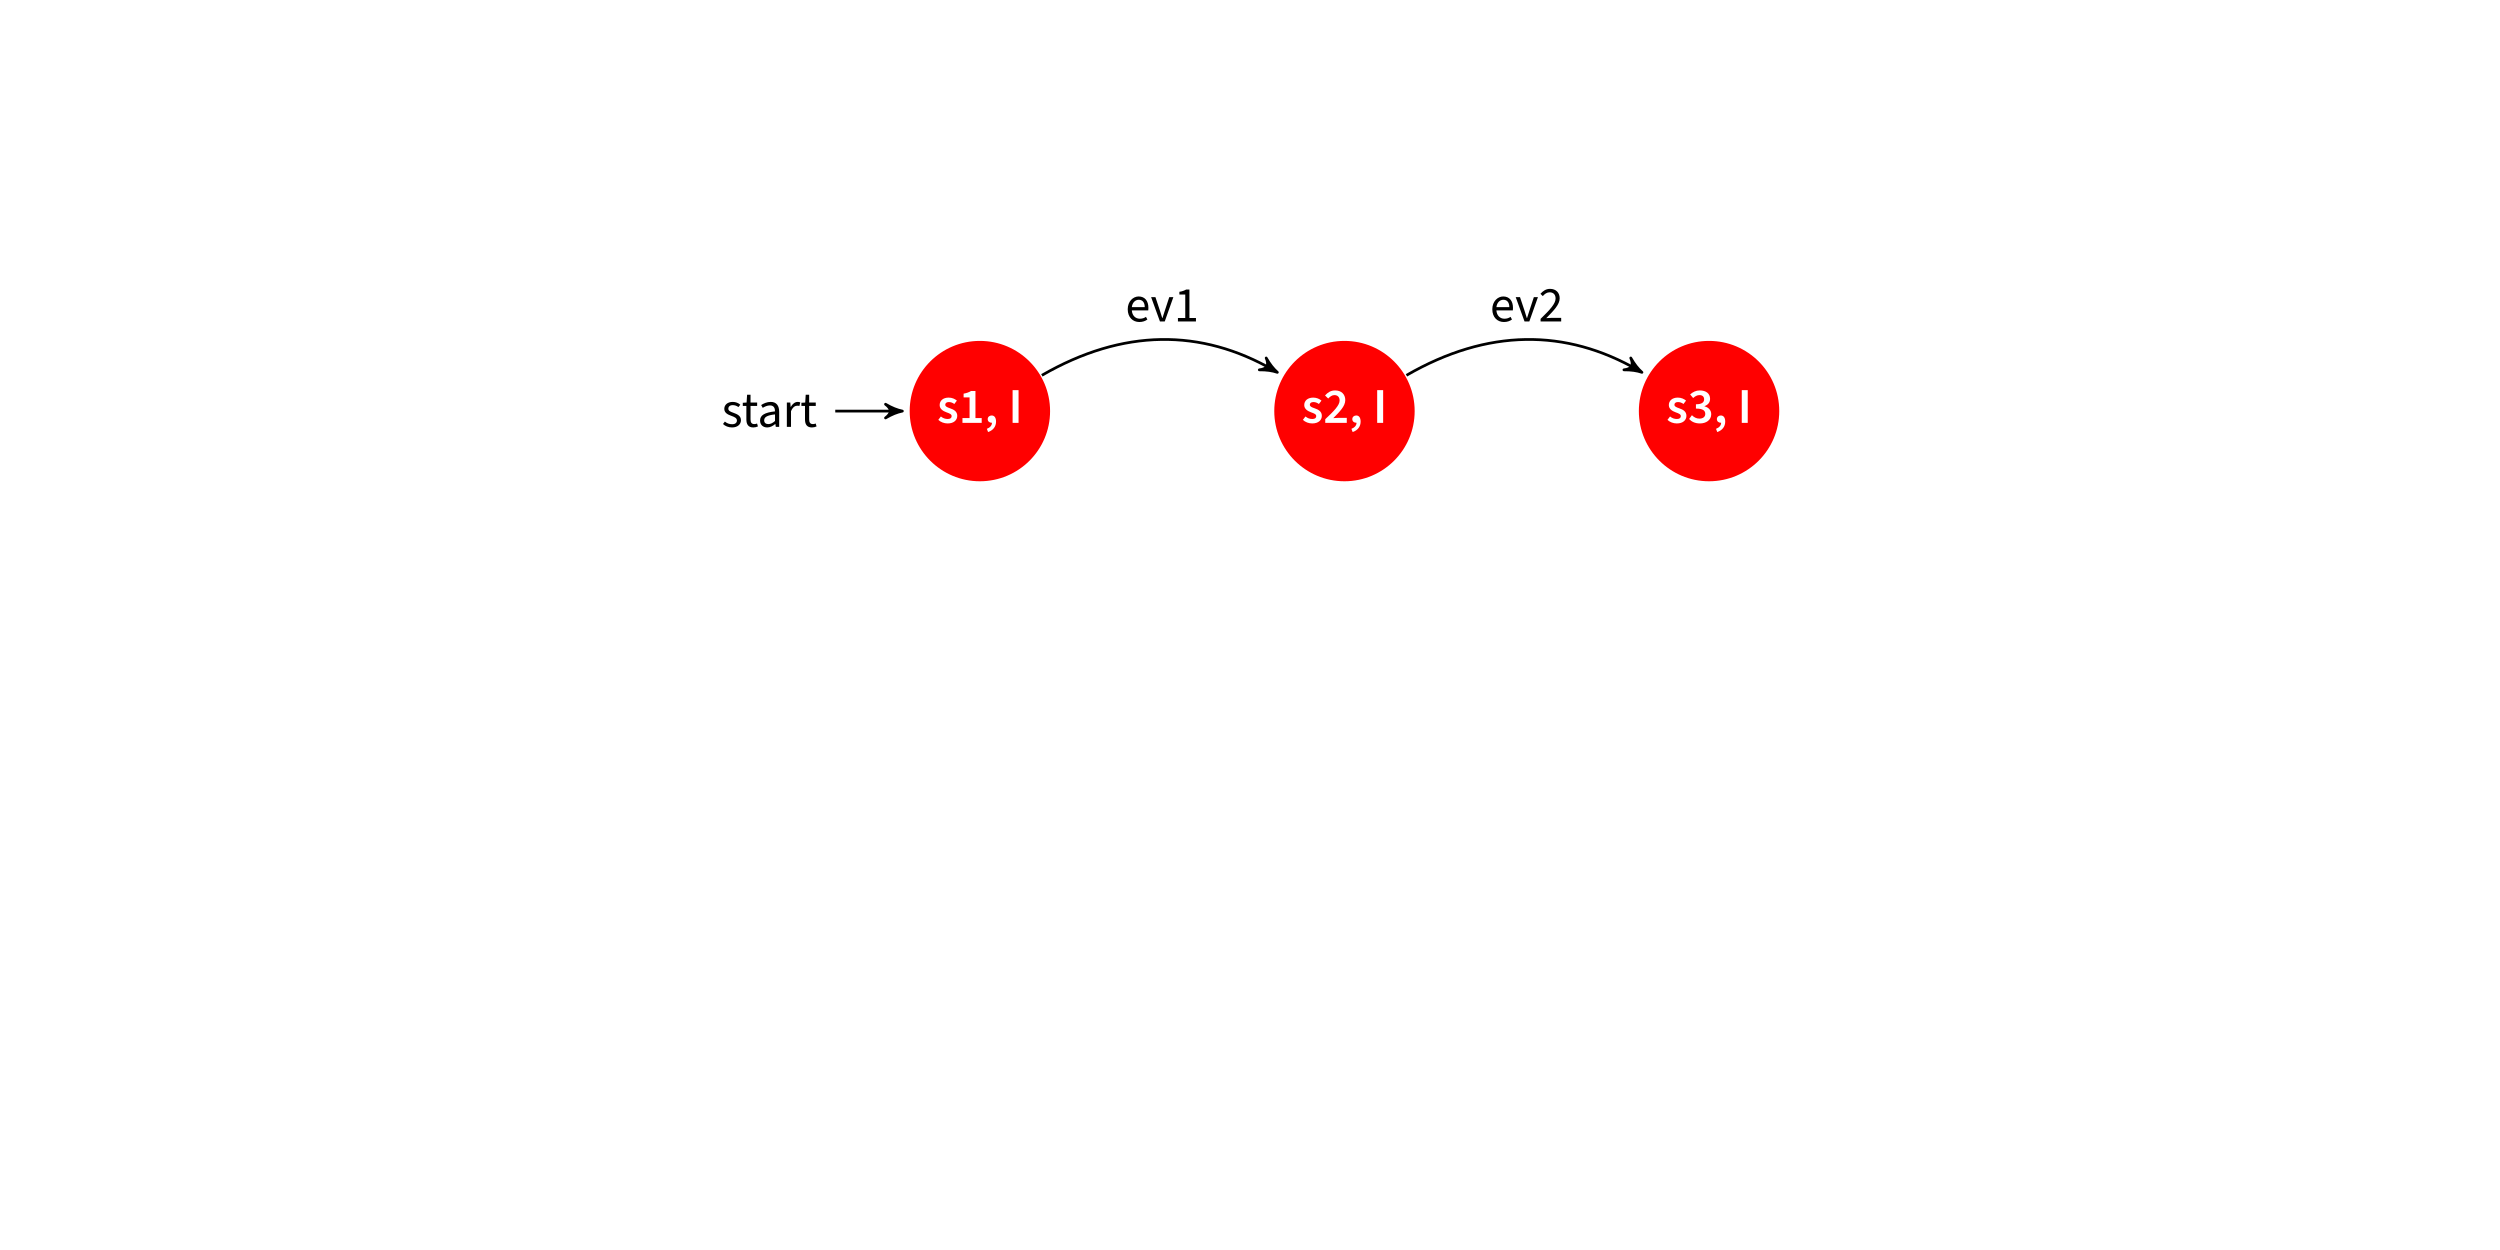
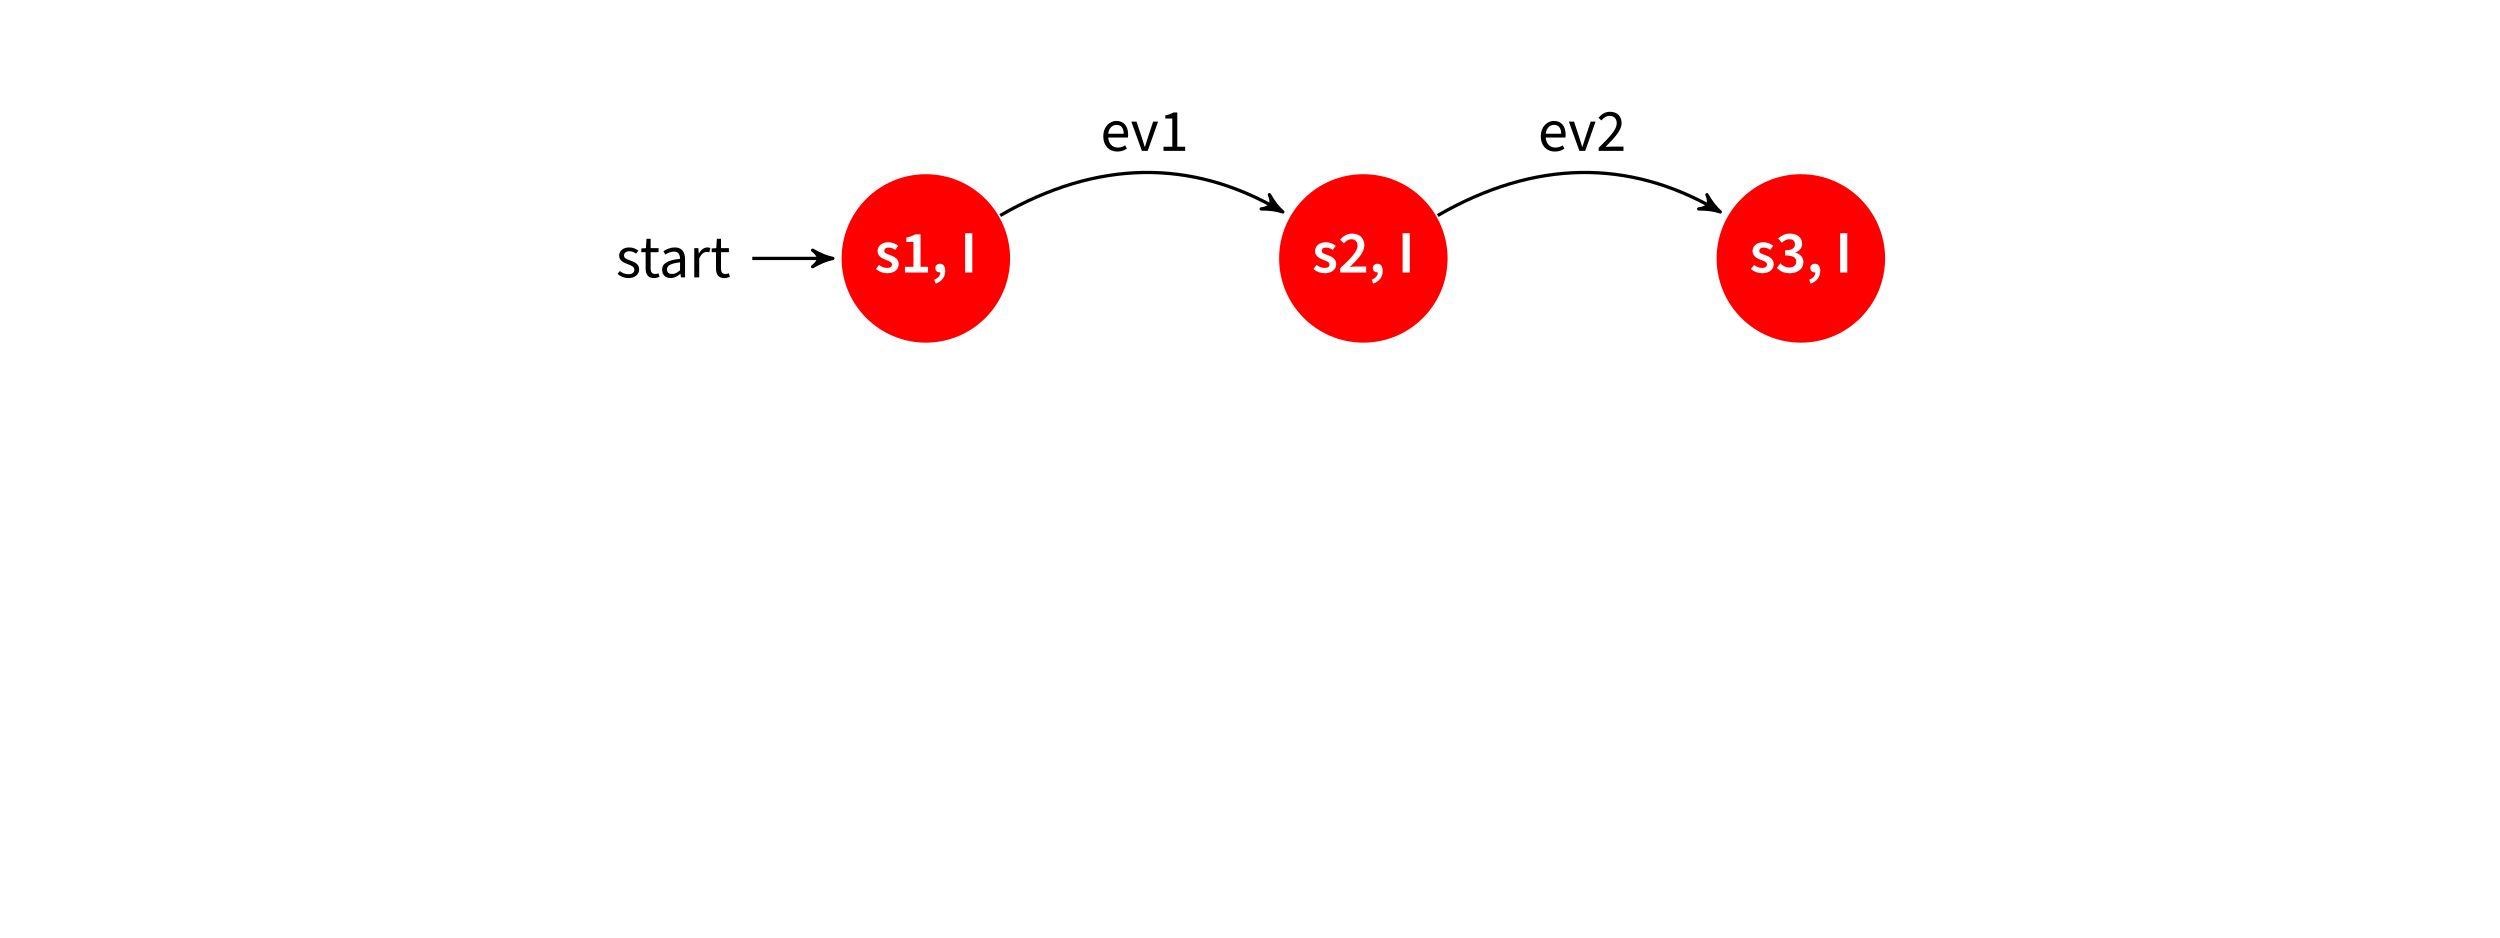
- <svg xmlns="http://www.w3.org/2000/svg" xmlns:xlink="http://www.w3.org/1999/xlink" width="544.252pt" height="272.126pt" viewBox="0 0 544.252 272.126">
+ <svg xmlns="http://www.w3.org/2000/svg" xmlns:xlink="http://www.w3.org/1999/xlink" width="725.667pt" height="272.126pt" viewBox="0 0 725.667 272.126">
  <defs>
    <g>
      <g id="glyph-0-0">
-         <path d="M 2.297 0.125 C 3.656 0.125 4.391 -0.609 4.391 -1.531 C 4.391 -2.469 3.672 -2.891 2.828 -3.172 C 2.156 -3.406 1.781 -3.562 1.781 -3.953 C 1.781 -4.266 2.016 -4.531 2.547 -4.531 C 2.984 -4.531 3.375 -4.391 3.75 -4.109 L 4.312 -4.844 C 3.875 -5.219 3.25 -5.5 2.516 -5.5 C 1.312 -5.5 0.562 -4.828 0.562 -3.875 C 0.562 -3.031 1.281 -2.578 2.047 -2.297 C 2.656 -2.078 3.172 -1.906 3.172 -1.469 C 3.172 -1.094 2.906 -0.844 2.328 -0.844 C 1.781 -0.844 1.297 -1 0.828 -1.391 L 0.266 -0.656 C 0.781 -0.156 1.547 0.125 2.297 0.125 Z M 2.297 0.125 " />
+         <path d="M 3.672 0.203 C 5.844 0.203 7.031 -0.984 7.031 -2.453 C 7.031 -3.938 5.859 -4.625 4.531 -5.078 C 3.453 -5.453 2.844 -5.688 2.844 -6.312 C 2.844 -6.828 3.234 -7.25 4.078 -7.25 C 4.766 -7.25 5.391 -7.031 6 -6.578 L 6.891 -7.75 C 6.203 -8.359 5.203 -8.797 4.031 -8.797 C 2.109 -8.797 0.891 -7.719 0.891 -6.219 C 0.891 -4.859 2.047 -4.141 3.281 -3.688 C 4.234 -3.328 5.078 -3.047 5.078 -2.344 C 5.078 -1.766 4.641 -1.344 3.734 -1.344 C 2.859 -1.344 2.078 -1.609 1.328 -2.219 L 0.422 -1.047 C 1.25 -0.25 2.484 0.203 3.672 0.203 Z M 3.672 0.203 " />
      </g>
      <g id="glyph-0-1">
-         <path d="M 0.812 0 L 5 0 L 5 -1.047 L 3.641 -1.047 L 3.641 -6.938 L 2.688 -6.938 C 2.234 -6.672 1.766 -6.484 1.062 -6.359 L 1.062 -5.547 L 2.359 -5.547 L 2.359 -1.047 L 0.812 -1.047 Z M 0.812 0 " />
+         <path d="M 1.297 0 L 8 0 L 8 -1.672 L 5.828 -1.672 L 5.828 -11.094 L 4.297 -11.094 C 3.578 -10.688 2.828 -10.391 1.703 -10.172 L 1.703 -8.891 L 3.766 -8.891 L 3.766 -1.672 L 1.297 -1.672 Z M 1.297 0 " />
      </g>
      <g id="glyph-0-2">
-         <path d="M 0.781 2 C 1.891 1.625 2.516 0.797 2.516 -0.281 C 2.516 -1.109 2.172 -1.609 1.562 -1.609 C 1.094 -1.609 0.703 -1.297 0.703 -0.812 C 0.703 -0.312 1.094 -0.031 1.531 -0.031 C 1.562 -0.031 1.594 -0.031 1.625 -0.031 C 1.641 0.531 1.234 1.016 0.516 1.297 Z M 0.781 2 " />
+         <path d="M 1.25 3.219 C 3.016 2.594 4.016 1.281 4.016 -0.453 C 4.016 -1.781 3.469 -2.562 2.5 -2.562 C 1.75 -2.562 1.141 -2.078 1.141 -1.312 C 1.141 -0.484 1.75 -0.047 2.438 -0.047 C 2.5 -0.047 2.547 -0.047 2.594 -0.047 C 2.625 0.844 1.969 1.625 0.812 2.078 Z M 1.25 3.219 " />
      </g>
      <g id="glyph-0-3">
-         <path d="M 0.906 0 L 2.203 0 L 2.203 -7.125 L 0.906 -7.125 Z M 0.906 0 " />
+         <path d="M 1.453 0 L 3.531 0 L 3.531 -11.422 L 1.453 -11.422 Z M 1.453 0 " />
      </g>
      <g id="glyph-0-4">
-         <path d="M 0.422 0 L 5.109 0 L 5.109 -1.094 L 3.344 -1.094 C 3 -1.094 2.547 -1.062 2.172 -1.031 C 3.609 -2.469 4.781 -3.656 4.781 -4.953 C 4.781 -6.234 3.922 -7.062 2.578 -7.062 C 1.641 -7.062 1 -6.656 0.375 -5.969 L 1.062 -5.297 C 1.438 -5.688 1.875 -6.047 2.406 -6.047 C 3.141 -6.047 3.547 -5.594 3.547 -4.859 C 3.547 -3.828 2.312 -2.562 0.422 -0.797 Z M 0.422 0 " />
+         <path d="M 0.656 0 L 8.188 0 L 8.188 -1.75 L 5.344 -1.75 C 4.797 -1.75 4.062 -1.688 3.469 -1.641 C 5.781 -3.938 7.656 -5.844 7.656 -7.922 C 7.656 -9.969 6.266 -11.312 4.141 -11.312 C 2.641 -11.312 1.609 -10.656 0.609 -9.547 L 1.703 -8.469 C 2.297 -9.109 3 -9.672 3.859 -9.672 C 5.031 -9.672 5.672 -8.953 5.672 -7.781 C 5.672 -6.125 3.703 -4.094 0.656 -1.281 Z M 0.656 0 " />
      </g>
      <g id="glyph-0-5">
-         <path d="M 2.625 0.125 C 3.953 0.125 5.078 -0.609 5.078 -1.875 C 5.078 -2.797 4.453 -3.375 3.625 -3.594 L 3.625 -3.641 C 4.391 -3.938 4.828 -4.453 4.828 -5.234 C 4.828 -6.406 3.922 -7.062 2.578 -7.062 C 1.75 -7.062 1.078 -6.719 0.484 -6.188 L 1.141 -5.406 C 1.578 -5.797 2 -6.047 2.531 -6.047 C 3.156 -6.047 3.531 -5.703 3.531 -5.141 C 3.531 -4.5 3.094 -4.047 1.75 -4.047 L 1.75 -3.109 C 3.312 -3.109 3.781 -2.656 3.781 -1.938 C 3.781 -1.297 3.25 -0.922 2.516 -0.922 C 1.828 -0.922 1.281 -1.25 0.875 -1.672 L 0.266 -0.844 C 0.75 -0.297 1.5 0.125 2.625 0.125 Z M 2.625 0.125 " />
+         <path d="M 4.188 0.203 C 6.328 0.203 8.109 -0.984 8.109 -3 C 8.109 -4.469 7.125 -5.406 5.812 -5.766 L 5.812 -5.828 C 7.016 -6.297 7.734 -7.141 7.734 -8.375 C 7.734 -10.25 6.266 -11.312 4.141 -11.312 C 2.797 -11.312 1.734 -10.75 0.766 -9.906 L 1.828 -8.641 C 2.516 -9.266 3.188 -9.672 4.047 -9.672 C 5.062 -9.672 5.656 -9.125 5.656 -8.219 C 5.656 -7.203 4.953 -6.469 2.797 -6.469 L 2.797 -4.969 C 5.312 -4.969 6.031 -4.234 6.031 -3.109 C 6.031 -2.078 5.203 -1.469 4.016 -1.469 C 2.922 -1.469 2.062 -2 1.391 -2.672 L 0.422 -1.359 C 1.203 -0.469 2.391 0.203 4.188 0.203 Z M 4.188 0.203 " />
      </g>
      <g id="glyph-1-0">
-         <path d="M 2.281 0.125 C 3.531 0.125 4.219 -0.594 4.219 -1.453 C 4.219 -2.406 3.422 -2.766 2.594 -3.062 C 1.938 -3.297 1.469 -3.484 1.469 -3.969 C 1.469 -4.359 1.766 -4.734 2.438 -4.734 C 2.906 -4.734 3.297 -4.578 3.672 -4.312 L 4.078 -4.828 C 3.672 -5.188 3.094 -5.438 2.438 -5.438 C 1.281 -5.438 0.594 -4.781 0.594 -3.922 C 0.594 -3.047 1.359 -2.672 2.156 -2.391 C 2.766 -2.172 3.344 -1.938 3.344 -1.391 C 3.344 -0.938 3.016 -0.578 2.312 -0.578 C 1.656 -0.578 1.172 -0.781 0.719 -1.156 L 0.312 -0.625 C 0.797 -0.156 1.5 0.125 2.281 0.125 Z M 2.281 0.125 " />
+         <path d="M 3.641 0.203 C 5.656 0.203 6.75 -0.938 6.75 -2.328 C 6.75 -3.859 5.484 -4.438 4.156 -4.906 C 3.094 -5.266 2.359 -5.578 2.359 -6.359 C 2.359 -6.984 2.828 -7.578 3.906 -7.578 C 4.656 -7.578 5.266 -7.328 5.859 -6.891 L 6.531 -7.734 C 5.859 -8.297 4.953 -8.688 3.891 -8.688 C 2.047 -8.688 0.953 -7.641 0.953 -6.281 C 0.953 -4.891 2.188 -4.281 3.453 -3.828 C 4.422 -3.469 5.359 -3.109 5.359 -2.234 C 5.359 -1.5 4.812 -0.922 3.703 -0.922 C 2.656 -0.922 1.891 -1.234 1.156 -1.844 L 0.484 -1.016 C 1.281 -0.25 2.406 0.203 3.641 0.203 Z M 3.641 0.203 " />
      </g>
      <g id="glyph-1-1">
-         <path d="M 2.562 0.125 C 2.922 0.125 3.281 0.031 3.562 -0.094 L 3.375 -0.734 C 3.156 -0.641 2.969 -0.609 2.766 -0.609 C 2.172 -0.609 1.953 -0.984 1.953 -1.625 L 1.953 -4.562 L 3.391 -4.562 L 3.391 -5.297 L 1.953 -5.297 L 1.953 -7 L 1.203 -7 L 1.094 -5.297 L 0.266 -5.25 L 0.266 -4.562 L 1.047 -4.562 L 1.047 -1.641 C 1.047 -0.594 1.422 0.125 2.562 0.125 Z M 2.562 0.125 " />
+         <path d="M 4.094 0.203 C 4.672 0.203 5.25 0.047 5.703 -0.156 L 5.406 -1.188 C 5.062 -1.031 4.75 -0.984 4.438 -0.984 C 3.469 -0.984 3.125 -1.578 3.125 -2.594 L 3.125 -7.312 L 5.422 -7.312 L 5.422 -8.484 L 3.125 -8.484 L 3.125 -11.203 L 1.922 -11.203 L 1.75 -8.484 L 0.422 -8.391 L 0.422 -7.312 L 1.672 -7.312 L 1.672 -2.641 C 1.672 -0.938 2.281 0.203 4.094 0.203 Z M 4.094 0.203 " />
      </g>
      <g id="glyph-1-2">
-         <path d="M 2.109 0.125 C 2.781 0.125 3.359 -0.203 3.859 -0.625 L 3.891 -0.625 L 3.984 0 L 4.719 0 L 4.719 -3.266 C 4.719 -4.562 4.172 -5.438 2.875 -5.438 C 2.031 -5.438 1.281 -5.078 0.797 -4.75 L 1.141 -4.141 C 1.562 -4.406 2.109 -4.672 2.719 -4.672 C 3.594 -4.672 3.812 -4.031 3.812 -3.375 C 1.547 -3.125 0.562 -2.547 0.562 -1.375 C 0.562 -0.422 1.234 0.125 2.109 0.125 Z M 2.359 -0.609 C 1.859 -0.609 1.453 -0.844 1.453 -1.422 C 1.453 -2.109 2.031 -2.516 3.812 -2.719 L 3.812 -1.281 C 3.297 -0.844 2.875 -0.609 2.359 -0.609 Z M 2.359 -0.609 " />
+         <path d="M 3.391 0.203 C 4.453 0.203 5.375 -0.328 6.172 -1.016 L 6.234 -1.016 L 6.375 0 L 7.562 0 L 7.562 -5.219 C 7.562 -7.312 6.672 -8.688 4.609 -8.688 C 3.25 -8.688 2.062 -8.109 1.281 -7.594 L 1.828 -6.609 C 2.5 -7.047 3.391 -7.484 4.359 -7.484 C 5.734 -7.484 6.094 -6.453 6.109 -5.391 C 2.484 -4.984 0.906 -4.078 0.906 -2.203 C 0.906 -0.656 1.969 0.203 3.391 0.203 Z M 3.781 -0.984 C 2.969 -0.984 2.328 -1.344 2.328 -2.281 C 2.328 -3.391 3.25 -4.031 6.109 -4.359 L 6.109 -2.062 C 5.281 -1.344 4.609 -0.984 3.781 -0.984 Z M 3.781 -0.984 " />
      </g>
      <g id="glyph-1-3">
-         <path d="M 0.891 0 L 1.797 0 L 1.797 -3.406 C 2.156 -4.297 2.688 -4.609 3.141 -4.609 C 3.344 -4.609 3.469 -4.594 3.625 -4.547 L 3.812 -5.328 C 3.656 -5.406 3.484 -5.438 3.25 -5.438 C 2.656 -5.438 2.109 -5 1.75 -4.344 L 1.719 -4.344 L 1.641 -5.297 L 0.891 -5.297 Z M 0.891 0 " />
+         <path d="M 1.438 0 L 2.875 0 L 2.875 -5.453 C 3.453 -6.875 4.312 -7.375 5.031 -7.375 C 5.359 -7.375 5.547 -7.344 5.797 -7.281 L 6.109 -8.516 C 5.844 -8.641 5.578 -8.688 5.203 -8.688 C 4.266 -8.688 3.391 -8.016 2.797 -6.953 L 2.734 -6.953 L 2.625 -8.484 L 1.438 -8.484 Z M 1.438 0 " />
      </g>
      <g id="glyph-1-4">
-         <path d="M 3.031 0.125 C 3.766 0.125 4.328 -0.094 4.781 -0.422 L 4.469 -1 C 4.094 -0.734 3.656 -0.594 3.141 -0.594 C 2.141 -0.594 1.469 -1.312 1.391 -2.406 L 4.969 -2.406 C 5 -2.578 5 -2.75 5 -2.938 C 5 -4.469 4.234 -5.438 2.875 -5.438 C 1.672 -5.438 0.5 -4.375 0.5 -2.656 C 0.5 -0.891 1.609 0.125 3.031 0.125 Z M 1.391 -3.109 C 1.5 -4.125 2.156 -4.719 2.906 -4.719 C 3.703 -4.719 4.203 -4.156 4.203 -3.109 Z M 1.391 -3.109 " />
+         <path d="M 4.859 0.203 C 6.016 0.203 6.922 -0.141 7.656 -0.656 L 7.156 -1.594 C 6.562 -1.188 5.844 -0.953 5.031 -0.953 C 3.422 -0.953 2.359 -2.109 2.234 -3.859 L 7.938 -3.859 C 8 -4.141 8.016 -4.391 8.016 -4.719 C 8.016 -7.156 6.766 -8.688 4.609 -8.688 C 2.672 -8.688 0.797 -7 0.797 -4.234 C 0.797 -1.438 2.578 0.203 4.859 0.203 Z M 2.234 -4.969 C 2.406 -6.594 3.453 -7.547 4.641 -7.547 C 5.938 -7.547 6.719 -6.656 6.719 -4.969 Z M 2.234 -4.969 " />
      </g>
      <g id="glyph-1-5">
-         <path d="M 2.047 0 L 3.094 0 L 4.969 -5.297 L 4.078 -5.297 L 3.094 -2.297 C 2.922 -1.781 2.75 -1.25 2.594 -0.734 L 2.547 -0.734 C 2.391 -1.25 2.219 -1.781 2.062 -2.297 L 1.062 -5.297 L 0.125 -5.297 Z M 2.047 0 " />
+         <path d="M 3.266 0 L 4.953 0 L 7.953 -8.484 L 6.531 -8.484 L 4.938 -3.688 C 4.672 -2.844 4.391 -1.984 4.156 -1.172 L 4.078 -1.172 C 3.828 -1.984 3.562 -2.844 3.297 -3.688 L 1.703 -8.484 L 0.203 -8.484 Z M 3.266 0 " />
      </g>
      <g id="glyph-1-6">
-         <path d="M 0.859 0 L 4.781 0 L 4.781 -0.75 L 3.359 -0.75 L 3.359 -6.953 L 2.656 -6.953 C 2.281 -6.734 1.828 -6.547 1.172 -6.453 L 1.172 -5.859 L 2.453 -5.859 L 2.453 -0.75 L 0.859 -0.75 Z M 0.859 0 " />
+         <path d="M 1.375 0 L 7.656 0 L 7.656 -1.203 L 5.375 -1.203 L 5.375 -11.141 L 4.266 -11.141 C 3.641 -10.766 2.922 -10.484 1.891 -10.312 L 1.891 -9.375 L 3.922 -9.375 L 3.922 -1.203 L 1.375 -1.203 Z M 1.375 0 " />
      </g>
      <g id="glyph-1-7">
-         <path d="M 0.438 0 L 4.922 0 L 4.922 -0.781 L 2.844 -0.781 C 2.484 -0.781 2.062 -0.75 1.672 -0.719 C 3.375 -2.438 4.594 -3.703 4.594 -5.047 C 4.594 -6.266 3.781 -7.094 2.5 -7.094 C 1.609 -7.094 0.984 -6.656 0.406 -6.016 L 0.922 -5.516 C 1.312 -5.984 1.812 -6.344 2.391 -6.344 C 3.266 -6.344 3.703 -5.797 3.703 -5 C 3.703 -3.875 2.516 -2.578 0.438 -0.562 Z M 0.438 0 " />
+         <path d="M 0.703 0 L 7.891 0 L 7.891 -1.234 L 4.562 -1.234 C 3.984 -1.234 3.297 -1.203 2.688 -1.156 C 5.391 -3.906 7.344 -5.922 7.344 -8.078 C 7.344 -10.031 6.062 -11.344 4 -11.344 C 2.562 -11.344 1.578 -10.656 0.641 -9.609 L 1.469 -8.828 C 2.094 -9.562 2.891 -10.156 3.828 -10.156 C 5.234 -10.156 5.938 -9.266 5.938 -8 C 5.938 -6.203 4.016 -4.141 0.703 -0.891 Z M 0.703 0 " />
      </g>
    </g>
    <clipPath id="clip-0">
-       <path clip-rule="nonzero" d="M 0 0 L 544.254 0 L 544.254 272.125 L 0 272.125 Z M 0 0 " />
+       <path clip-rule="nonzero" d="M 0 0 L 725.668 0 L 725.668 272.125 L 0 272.125 Z M 0 0 " />
    </clipPath>
  </defs>
  <g clip-path="url(#clip-0)">
-     <path fill-rule="nonzero" fill="rgb(100%, 100%, 100%)" fill-opacity="1" d="M 0 272.125 L 544.254 272.125 L 544.254 0 L 0 0 Z M 0 272.125 " />
+     <path fill-rule="nonzero" fill="rgb(100%, 100%, 100%)" fill-opacity="1" d="M 0 272.125 L 725.668 272.125 L 725.668 0 L 0 0 Z M 0 272.125 " />
  </g>
-   <path fill-rule="nonzero" fill="rgb(100%, 0%, 0%)" fill-opacity="1" d="M 228.602 89.496 C 228.602 81.055 221.758 74.215 213.32 74.215 C 204.879 74.215 198.039 81.055 198.039 89.496 C 198.039 97.934 204.879 104.773 213.32 104.773 C 221.758 104.773 228.602 97.934 228.602 89.496 Z M 228.602 89.496 " />
+   <path fill-rule="nonzero" fill="rgb(100%, 0%, 0%)" fill-opacity="1" d="M 293.191 75.012 C 293.191 61.512 282.246 50.566 268.742 50.566 C 255.238 50.566 244.293 61.512 244.293 75.012 C 244.293 88.516 255.238 99.461 268.742 99.461 C 282.246 99.461 293.191 88.516 293.191 75.012 Z M 293.191 75.012 " />
  <g fill="rgb(100%, 100%, 100%)" fill-opacity="1">
-     <use xlink:href="#glyph-0-0" x="204.003" y="92.059" />
-     <use xlink:href="#glyph-0-1" x="208.716" y="92.059" />
-     <use xlink:href="#glyph-0-2" x="214.323" y="92.059" />
+     <use xlink:href="#glyph-0-0" x="253.836" y="79.115" />
+     <use xlink:href="#glyph-0-1" x="261.376" y="79.115" />
+     <use xlink:href="#glyph-0-2" x="270.348" y="79.115" />
  </g>
  <g fill="rgb(100%, 100%, 100%)" fill-opacity="1">
-     <use xlink:href="#glyph-0-3" x="219.538" y="92.059" />
+     <use xlink:href="#glyph-0-3" x="278.691" y="79.115" />
  </g>
-   <path fill="none" stroke-width="0.598" stroke-linecap="butt" stroke-linejoin="miter" stroke="rgb(0%, 0%, 0%)" stroke-opacity="1" stroke-miterlimit="10" d="M -31.484 -0.001 L -17.793 -0.001 " transform="matrix(1, 0, 0, -1, 213.32, 89.495)" />
-   <path fill-rule="nonzero" fill="rgb(0%, 0%, 0%)" fill-opacity="1" stroke-width="0.598" stroke-linecap="butt" stroke-linejoin="round" stroke="rgb(0%, 0%, 0%)" stroke-opacity="1" stroke-miterlimit="10" d="M 0.916 -0.001 C -0.228 0.229 -1.377 0.686 -2.748 1.491 C -1.377 0.46 -1.377 -0.458 -2.748 -1.489 C -1.377 -0.689 -0.228 -0.228 0.916 -0.001 Z M 0.916 -0.001 " transform="matrix(1, 0, 0, -1, 195.5291, 89.495)" />
+   <path fill="none" stroke-width="0.598" stroke-linecap="butt" stroke-linejoin="miter" stroke="rgb(0%, 0%, 0%)" stroke-opacity="1" stroke-miterlimit="10" d="M -31.484 0.001 L -17.79 0.001 " transform="matrix(1.6, 0, 0, -1.6, 268.7416, 75.013)" />
+   <path fill-rule="nonzero" fill="rgb(0%, 0%, 0%)" fill-opacity="1" stroke-width="0.598" stroke-linecap="butt" stroke-linejoin="round" stroke="rgb(0%, 0%, 0%)" stroke-opacity="1" stroke-miterlimit="10" d="M 0.916 0.001 C -0.229 0.23 -1.374 0.687 -2.751 1.49 C -1.374 0.457 -1.374 -0.458 -2.751 -1.488 C -1.374 -0.688 -0.229 -0.229 0.916 0.001 Z M 0.916 0.001 " transform="matrix(1.6, 0, 0, -1.6, 240.2762, 75.013)" />
  <g fill="rgb(0%, 0%, 0%)" fill-opacity="1">
-     <use xlink:href="#glyph-1-0" x="157.086" y="92.932" />
+     <use xlink:href="#glyph-1-0" x="178.769" y="80.512" />
  </g>
  <g fill="rgb(0%, 0%, 0%)" fill-opacity="1">
-     <use xlink:href="#glyph-1-1" x="161.439" y="92.932" />
+     <use xlink:href="#glyph-1-1" x="185.733" y="80.512" />
  </g>
  <g fill="rgb(0%, 0%, 0%)" fill-opacity="1">
-     <use xlink:href="#glyph-1-2" x="164.908" y="92.932" />
-     <use xlink:href="#glyph-1-3" x="170.406" y="92.932" />
-     <use xlink:href="#glyph-1-1" x="174.202" y="92.932" />
+     <use xlink:href="#glyph-1-2" x="191.284" y="80.512" />
+     <use xlink:href="#glyph-1-3" x="200.081" y="80.512" />
+     <use xlink:href="#glyph-1-1" x="206.155" y="80.512" />
  </g>
-   <path fill-rule="nonzero" fill="rgb(100%, 0%, 0%)" fill-opacity="1" d="M 307.973 89.496 C 307.973 81.055 301.129 74.215 292.691 74.215 C 284.254 74.215 277.41 81.055 277.41 89.496 C 277.41 97.934 284.254 104.773 292.691 104.773 C 301.129 104.773 307.973 97.934 307.973 89.496 Z M 307.973 89.496 " />
+   <path fill-rule="nonzero" fill="rgb(100%, 0%, 0%)" fill-opacity="1" d="M 420.184 75.012 C 420.184 61.512 409.238 50.566 395.734 50.566 C 382.234 50.566 371.285 61.512 371.285 75.012 C 371.285 88.516 382.234 99.461 395.734 99.461 C 409.238 99.461 420.184 88.516 420.184 75.012 Z M 420.184 75.012 " />
  <g fill="rgb(100%, 100%, 100%)" fill-opacity="1">
-     <use xlink:href="#glyph-0-0" x="283.373" y="92.059" />
-     <use xlink:href="#glyph-0-4" x="288.086" y="92.059" />
-     <use xlink:href="#glyph-0-2" x="293.693" y="92.059" />
+     <use xlink:href="#glyph-0-0" x="380.828" y="79.115" />
+     <use xlink:href="#glyph-0-4" x="388.368" y="79.115" />
+     <use xlink:href="#glyph-0-2" x="397.34" y="79.115" />
  </g>
  <g fill="rgb(100%, 100%, 100%)" fill-opacity="1">
-     <use xlink:href="#glyph-0-3" x="298.908" y="92.059" />
+     <use xlink:href="#glyph-0-3" x="405.683" y="79.115" />
  </g>
-   <path fill-rule="nonzero" fill="rgb(100%, 0%, 0%)" fill-opacity="1" d="M 387.344 89.496 C 387.344 81.055 380.5 74.215 372.062 74.215 C 363.625 74.215 356.781 81.055 356.781 89.496 C 356.781 97.934 363.625 104.773 372.062 104.773 C 380.5 104.773 387.344 97.934 387.344 89.496 Z M 387.344 89.496 " />
+   <path fill-rule="nonzero" fill="rgb(100%, 0%, 0%)" fill-opacity="1" d="M 547.18 75.012 C 547.18 61.512 536.23 50.566 522.73 50.566 C 509.227 50.566 498.281 61.512 498.281 75.012 C 498.281 88.516 509.227 99.461 522.73 99.461 C 536.23 99.461 547.18 88.516 547.18 75.012 Z M 547.18 75.012 " />
  <g fill="rgb(100%, 100%, 100%)" fill-opacity="1">
-     <use xlink:href="#glyph-0-0" x="362.744" y="92.059" />
-     <use xlink:href="#glyph-0-5" x="367.457" y="92.059" />
-     <use xlink:href="#glyph-0-2" x="373.064" y="92.059" />
+     <use xlink:href="#glyph-0-0" x="507.82" y="79.115" />
+     <use xlink:href="#glyph-0-5" x="515.36" y="79.115" />
+     <use xlink:href="#glyph-0-2" x="524.332" y="79.115" />
  </g>
  <g fill="rgb(100%, 100%, 100%)" fill-opacity="1">
-     <use xlink:href="#glyph-0-3" x="378.279" y="92.059" />
+     <use xlink:href="#glyph-0-3" x="532.675" y="79.115" />
  </g>
-   <path fill="none" stroke-width="0.598" stroke-linecap="butt" stroke-linejoin="miter" stroke="rgb(0%, 0%, 0%)" stroke-opacity="1" stroke-miterlimit="10" d="M 13.492 7.788 C 31.184 18.003 48.188 18.003 63.965 8.893 " transform="matrix(1, 0, 0, -1, 213.32, 89.495)" />
-   <path fill-rule="nonzero" fill="rgb(0%, 0%, 0%)" fill-opacity="1" stroke-width="0.598" stroke-linecap="butt" stroke-linejoin="round" stroke="rgb(0%, 0%, 0%)" stroke-opacity="1" stroke-miterlimit="10" d="M 0.917 -0 C -0.231 0.23 -1.375 0.688 -2.75 1.491 C -1.373 0.459 -1.376 -0.458 -2.751 -1.491 C -1.375 -0.687 -0.228 -0.228 0.917 -0 Z M 0.917 -0 " transform="matrix(0.86601, 0.49998, 0.49998, -0.86601, 277.284, 80.59984)" />
+   <path fill="none" stroke-width="0.598" stroke-linecap="butt" stroke-linejoin="miter" stroke="rgb(0%, 0%, 0%)" stroke-opacity="1" stroke-miterlimit="10" d="M 13.492 7.789 C 31.184 18.004 48.186 18.004 63.965 8.895 " transform="matrix(1.6, 0, 0, -1.6, 268.7416, 75.013)" />
+   <path fill-rule="nonzero" fill="rgb(0%, 0%, 0%)" fill-opacity="1" stroke-width="0.598" stroke-linecap="butt" stroke-linejoin="round" stroke="rgb(0%, 0%, 0%)" stroke-opacity="1" stroke-miterlimit="10" d="M 0.918 -0 C -0.229 0.228 -1.375 0.689 -2.751 1.49 C -1.374 0.458 -1.375 -0.459 -2.75 -1.489 C -1.375 -0.687 -0.23 -0.229 0.918 -0 Z M 0.918 -0 " transform="matrix(1.385616, 0.799968, 0.799968, -1.385616, 371.0841, 60.78074)" />
  <g fill="rgb(0%, 0%, 0%)" fill-opacity="1">
-     <use xlink:href="#glyph-1-4" x="245.008" y="69.979" />
+     <use xlink:href="#glyph-1-4" x="319.444" y="43.789" />
  </g>
  <g fill="rgb(0%, 0%, 0%)" fill-opacity="1">
-     <use xlink:href="#glyph-1-5" x="250.473" y="69.979" />
-     <use xlink:href="#glyph-1-6" x="255.579" y="69.979" />
+     <use xlink:href="#glyph-1-5" x="328.189" y="43.789" />
+     <use xlink:href="#glyph-1-6" x="336.357" y="43.789" />
  </g>
-   <path fill="none" stroke-width="0.598" stroke-linecap="butt" stroke-linejoin="miter" stroke="rgb(0%, 0%, 0%)" stroke-opacity="1" stroke-miterlimit="10" d="M 92.864 7.788 C 110.555 18.003 127.559 18.003 143.336 8.893 " transform="matrix(1, 0, 0, -1, 213.32, 89.495)" />
-   <path fill-rule="nonzero" fill="rgb(0%, 0%, 0%)" fill-opacity="1" stroke-width="0.598" stroke-linecap="butt" stroke-linejoin="round" stroke="rgb(0%, 0%, 0%)" stroke-opacity="1" stroke-miterlimit="10" d="M 0.917 -0 C -0.231 0.23 -1.375 0.688 -2.75 1.491 C -1.373 0.459 -1.376 -0.458 -2.748 -1.489 C -1.375 -0.687 -0.228 -0.228 0.917 -0 Z M 0.917 -0 " transform="matrix(0.86601, 0.49998, 0.49998, -0.86601, 356.6552, 80.59984)" />
+   <path fill="none" stroke-width="0.598" stroke-linecap="butt" stroke-linejoin="miter" stroke="rgb(0%, 0%, 0%)" stroke-opacity="1" stroke-miterlimit="10" d="M 92.864 7.789 C 110.555 18.004 127.559 18.004 143.335 8.895 " transform="matrix(1.6, 0, 0, -1.6, 268.7416, 75.013)" />
+   <path fill-rule="nonzero" fill="rgb(0%, 0%, 0%)" fill-opacity="1" stroke-width="0.598" stroke-linecap="butt" stroke-linejoin="round" stroke="rgb(0%, 0%, 0%)" stroke-opacity="1" stroke-miterlimit="10" d="M 0.917 -0.001 C -0.228 0.229 -1.376 0.688 -2.749 1.491 C -1.375 0.458 -1.376 -0.459 -2.749 -1.489 C -1.374 -0.686 -0.229 -0.228 0.917 -0.001 Z M 0.917 -0.001 " transform="matrix(1.385616, 0.799968, 0.799968, -1.385616, 498.078, 60.78074)" />
  <g fill="rgb(0%, 0%, 0%)" fill-opacity="1">
-     <use xlink:href="#glyph-1-4" x="324.378" y="69.979" />
+     <use xlink:href="#glyph-1-4" x="446.436" y="43.789" />
  </g>
  <g fill="rgb(0%, 0%, 0%)" fill-opacity="1">
-     <use xlink:href="#glyph-1-5" x="329.843" y="69.979" />
-     <use xlink:href="#glyph-1-7" x="334.949" y="69.979" />
+     <use xlink:href="#glyph-1-5" x="455.181" y="43.789" />
+     <use xlink:href="#glyph-1-7" x="463.349" y="43.789" />
  </g>
</svg>
